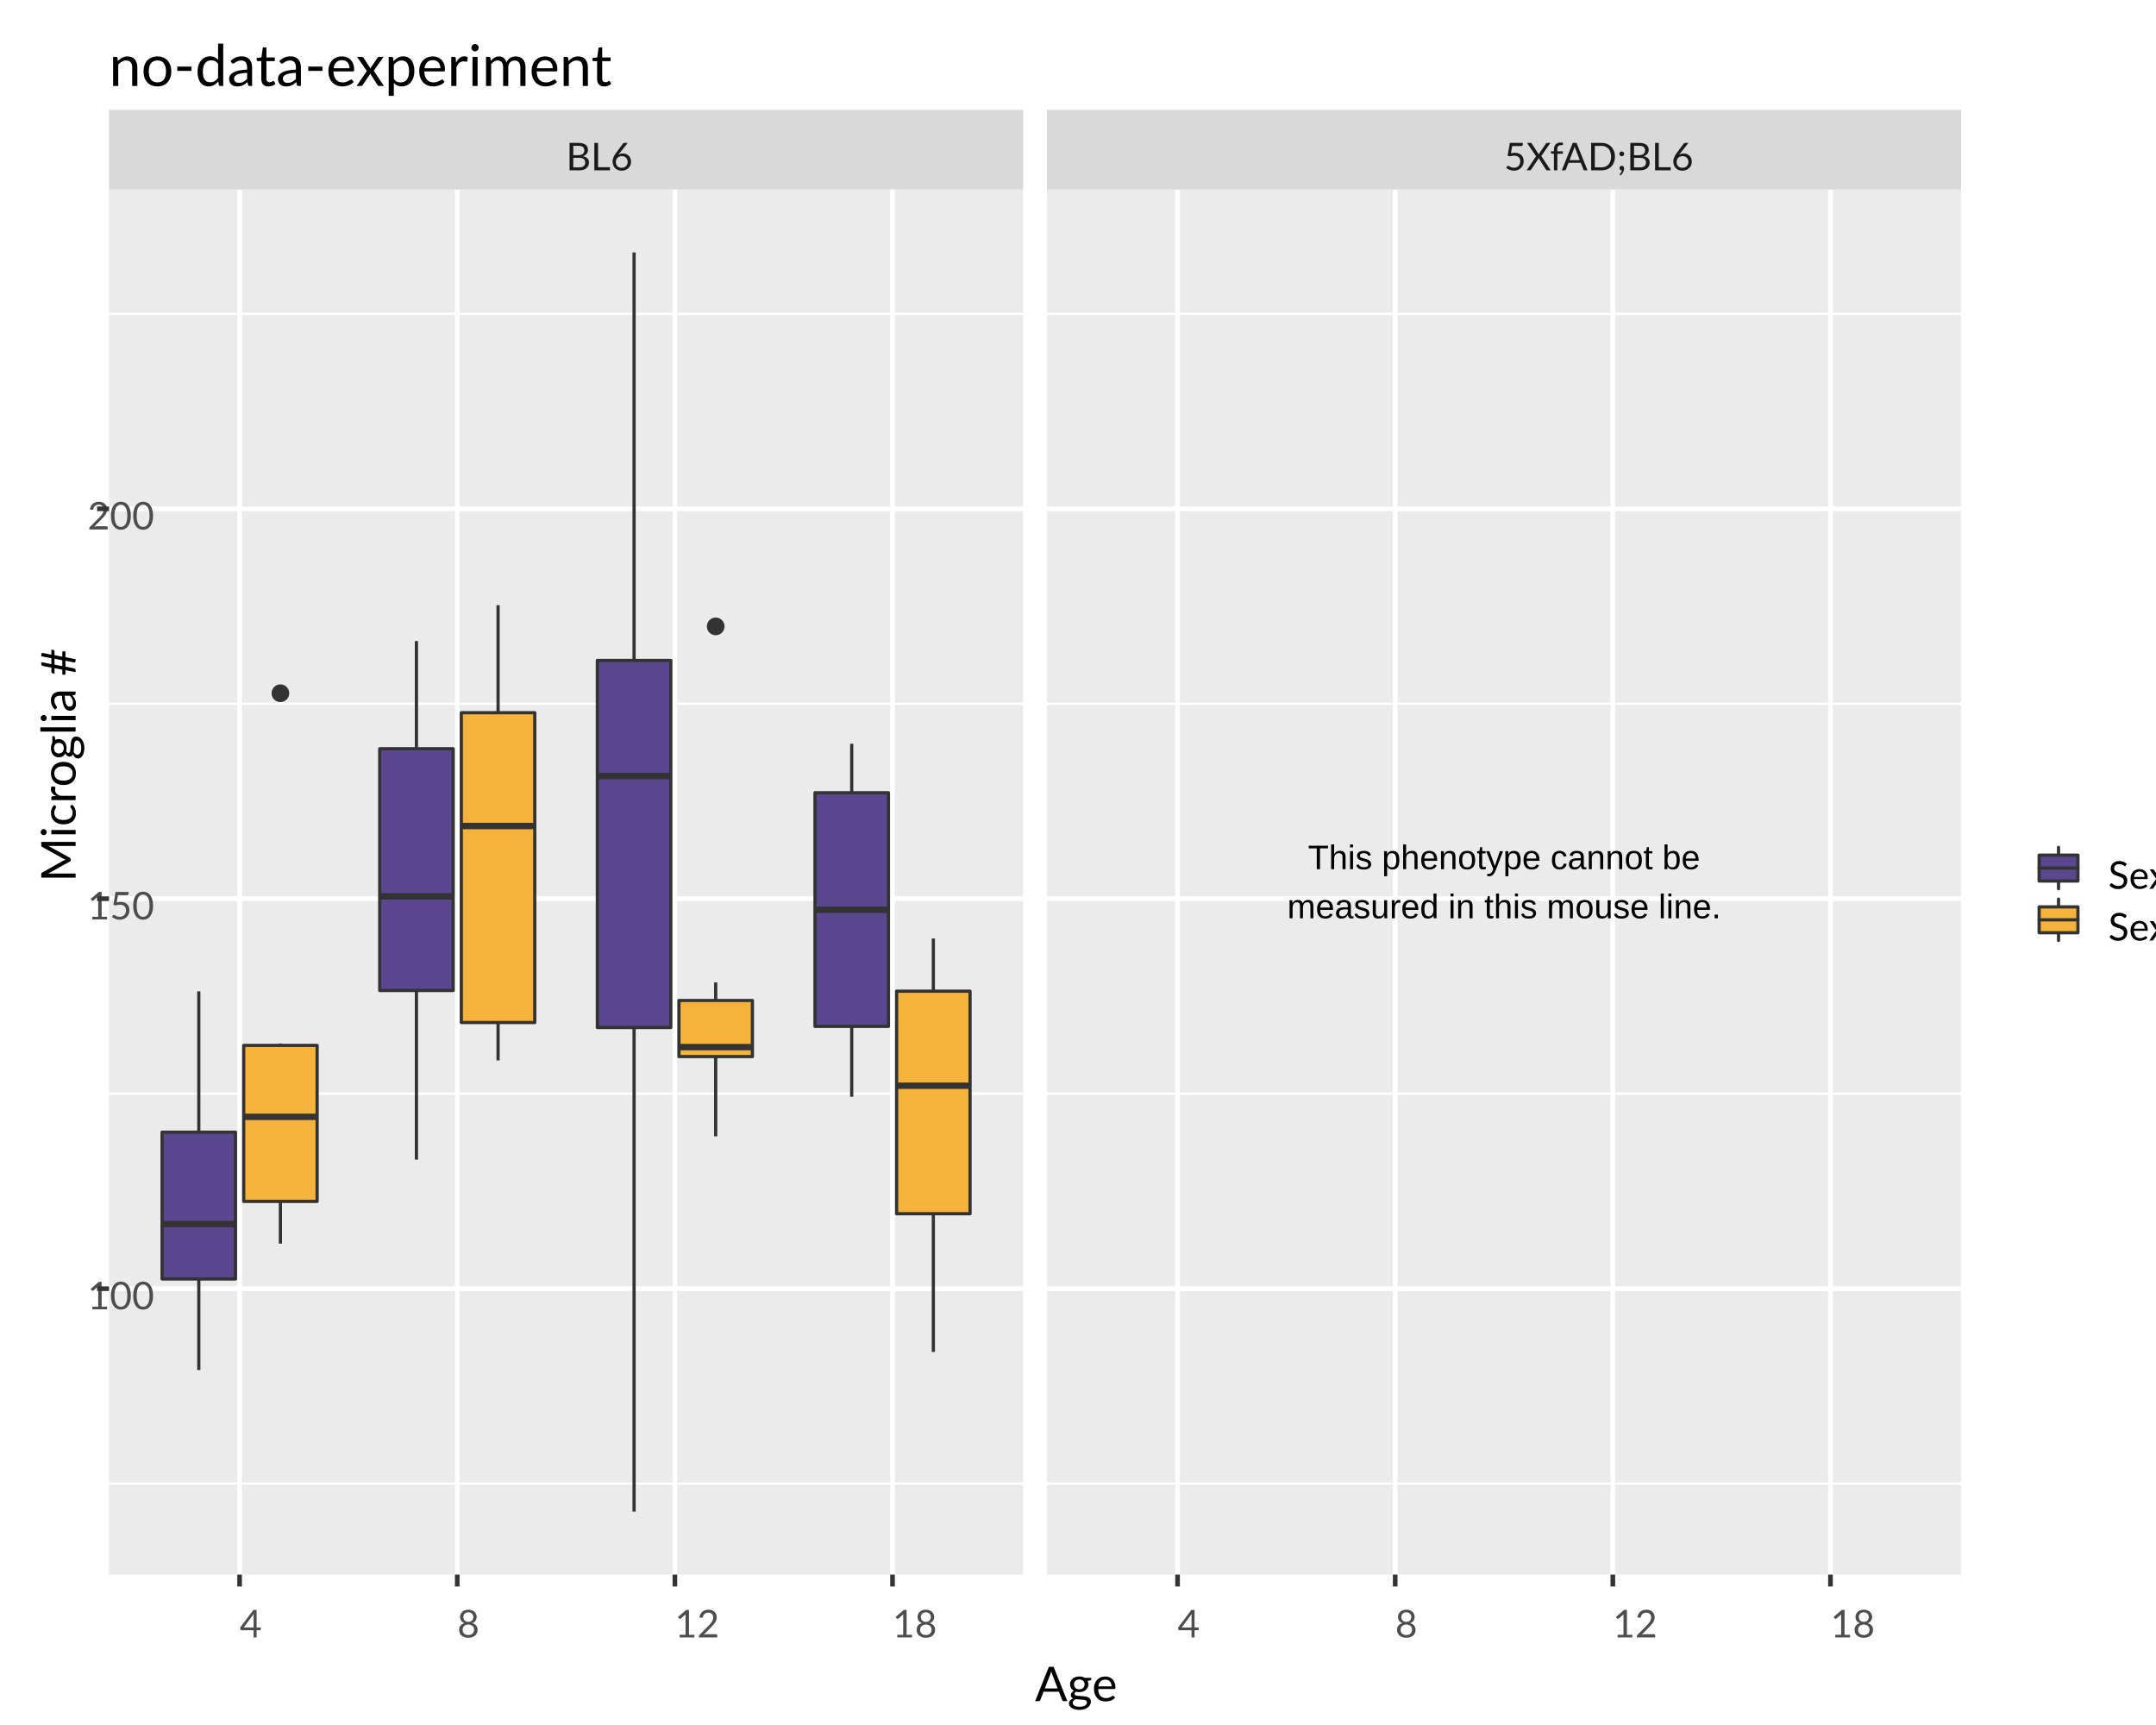
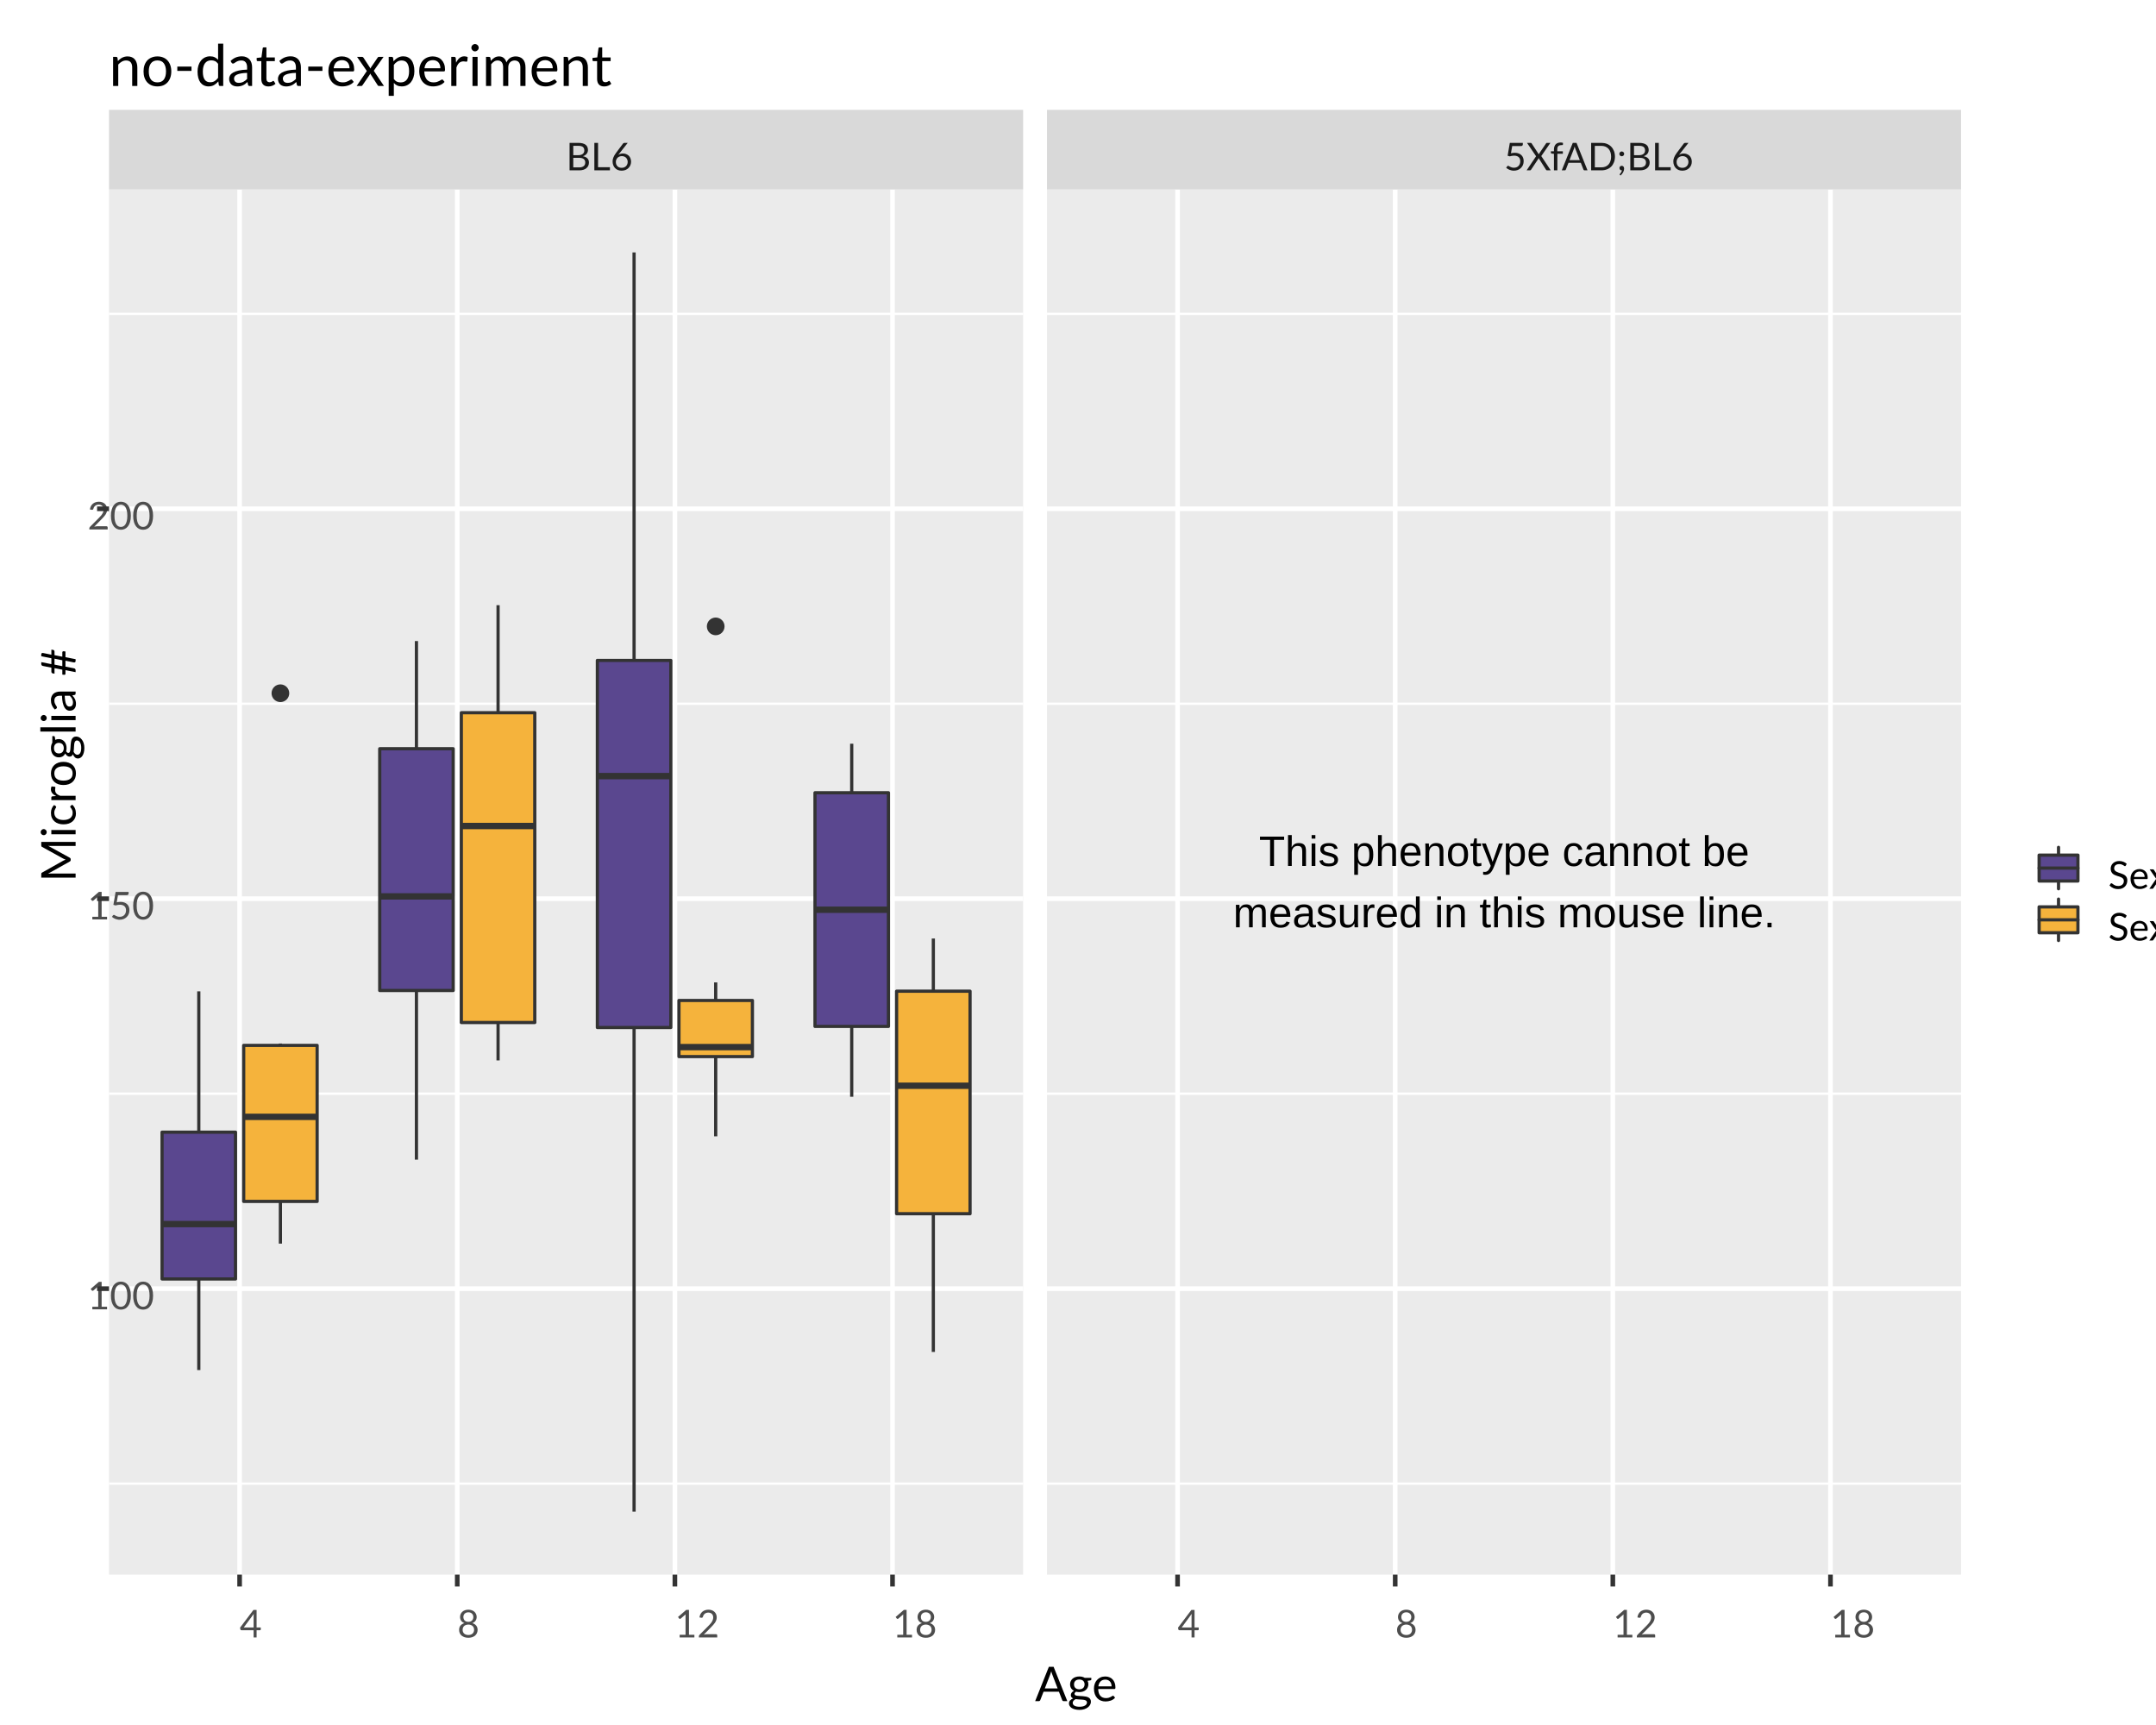
<svg xmlns="http://www.w3.org/2000/svg" viewBox="0 0 720.00 576.00">
  <defs>
    <style type="text/css">
    line, polyline, polygon, path, rect, circle {
      fill: none;
      stroke: #000000;
      stroke-linecap: round;
      stroke-linejoin: round;
      stroke-miterlimit: 10.00;
    }
  </style>
  </defs>
  <rect width="100%" height="100%" style="stroke: none; fill: #FFFFFF;" />
  <rect x="0.00" y="0.00" width="720.00" height="576.00" style="stroke-width: 1.55; stroke: #FFFFFF; fill: #FFFFFF;" />
  <defs>
    <clipPath id="cpMzYuNDF8MzQxLjY3fDUyNS43N3w2My4yNQ==">
      <rect x="36.41" y="63.25" width="305.26" height="462.52" />
    </clipPath>
  </defs>
  <rect x="36.41" y="63.25" width="305.26" height="462.52" style="stroke-width: 1.55; stroke: none; fill: #EBEBEB;" clip-path="url(#cpMzYuNDF8MzQxLjY3fDUyNS43N3w2My4yNQ==)" />
  <polyline points="36.41,495.40 341.67,495.40 " style="stroke-width: 0.78; stroke: #FFFFFF; stroke-linecap: butt;" clip-path="url(#cpMzYuNDF8MzQxLjY3fDUyNS43N3w2My4yNQ==)" />
  <polyline points="36.41,365.20 341.67,365.20 " style="stroke-width: 0.78; stroke: #FFFFFF; stroke-linecap: butt;" clip-path="url(#cpMzYuNDF8MzQxLjY3fDUyNS43N3w2My4yNQ==)" />
  <polyline points="36.41,234.99 341.67,234.99 " style="stroke-width: 0.78; stroke: #FFFFFF; stroke-linecap: butt;" clip-path="url(#cpMzYuNDF8MzQxLjY3fDUyNS43N3w2My4yNQ==)" />
  <polyline points="36.41,104.79 341.67,104.79 " style="stroke-width: 0.78; stroke: #FFFFFF; stroke-linecap: butt;" clip-path="url(#cpMzYuNDF8MzQxLjY3fDUyNS43N3w2My4yNQ==)" />
  <polyline points="36.41,430.30 341.67,430.30 " style="stroke-width: 1.55; stroke: #FFFFFF; stroke-linecap: butt;" clip-path="url(#cpMzYuNDF8MzQxLjY3fDUyNS43N3w2My4yNQ==)" />
  <polyline points="36.41,300.09 341.67,300.09 " style="stroke-width: 1.55; stroke: #FFFFFF; stroke-linecap: butt;" clip-path="url(#cpMzYuNDF8MzQxLjY3fDUyNS43N3w2My4yNQ==)" />
  <polyline points="36.41,169.89 341.67,169.89 " style="stroke-width: 1.55; stroke: #FFFFFF; stroke-linecap: butt;" clip-path="url(#cpMzYuNDF8MzQxLjY3fDUyNS43N3w2My4yNQ==)" />
  <polyline points="80.02,525.77 80.02,63.25 " style="stroke-width: 1.55; stroke: #FFFFFF; stroke-linecap: butt;" clip-path="url(#cpMzYuNDF8MzQxLjY3fDUyNS43N3w2My4yNQ==)" />
  <polyline points="152.70,525.77 152.70,63.25 " style="stroke-width: 1.55; stroke: #FFFFFF; stroke-linecap: butt;" clip-path="url(#cpMzYuNDF8MzQxLjY3fDUyNS43N3w2My4yNQ==)" />
  <polyline points="225.38,525.77 225.38,63.25 " style="stroke-width: 1.55; stroke: #FFFFFF; stroke-linecap: butt;" clip-path="url(#cpMzYuNDF8MzQxLjY3fDUyNS43N3w2My4yNQ==)" />
  <polyline points="298.06,525.77 298.06,63.25 " style="stroke-width: 1.55; stroke: #FFFFFF; stroke-linecap: butt;" clip-path="url(#cpMzYuNDF8MzQxLjY3fDUyNS43N3w2My4yNQ==)" />
  <line x1="66.39" y1="378.04" x2="66.39" y2="331.02" style="stroke-width: 1.07; stroke: #333333; stroke-linecap: butt;" clip-path="url(#cpMzYuNDF8MzQxLjY3fDUyNS43N3w2My4yNQ==)" />
  <line x1="66.39" y1="427.06" x2="66.39" y2="457.48" style="stroke-width: 1.07; stroke: #333333; stroke-linecap: butt;" clip-path="url(#cpMzYuNDF8MzQxLjY3fDUyNS43N3w2My4yNQ==)" />
  <polygon points="54.12,378.04 54.12,427.06 78.65,427.06 78.65,378.04 54.12,378.04 " style="stroke-width: 1.07; stroke: #333333; fill: #5A478F;" clip-path="url(#cpMzYuNDF8MzQxLjY3fDUyNS43N3w2My4yNQ==)" />
  <line x1="54.12" y1="408.74" x2="78.65" y2="408.74" style="stroke-width: 2.13; stroke: #333333; stroke-linecap: butt;" clip-path="url(#cpMzYuNDF8MzQxLjY3fDUyNS43N3w2My4yNQ==)" />
  <circle cx="93.64" cy="231.48" r="1.95pt" style="stroke-width: 0.71; stroke: #333333; fill: #333333;" clip-path="url(#cpMzYuNDF8MzQxLjY3fDUyNS43N3w2My4yNQ==)" />
  <line x1="93.64" y1="349.07" x2="93.64" y2="348.44" style="stroke-width: 1.07; stroke: #333333; stroke-linecap: butt;" clip-path="url(#cpMzYuNDF8MzQxLjY3fDUyNS43N3w2My4yNQ==)" />
  <line x1="93.64" y1="401.17" x2="93.64" y2="415.26" style="stroke-width: 1.07; stroke: #333333; stroke-linecap: butt;" clip-path="url(#cpMzYuNDF8MzQxLjY3fDUyNS43N3w2My4yNQ==)" />
  <polygon points="81.38,349.07 81.38,401.17 105.91,401.17 105.91,349.07 81.38,349.07 " style="stroke-width: 1.07; stroke: #333333; fill: #F5B33C;" clip-path="url(#cpMzYuNDF8MzQxLjY3fDUyNS43N3w2My4yNQ==)" />
  <line x1="81.38" y1="372.94" x2="105.91" y2="372.94" style="stroke-width: 2.13; stroke: #333333; stroke-linecap: butt;" clip-path="url(#cpMzYuNDF8MzQxLjY3fDUyNS43N3w2My4yNQ==)" />
  <line x1="139.07" y1="250.01" x2="139.07" y2="214.07" style="stroke-width: 1.07; stroke: #333333; stroke-linecap: butt;" clip-path="url(#cpMzYuNDF8MzQxLjY3fDUyNS43N3w2My4yNQ==)" />
  <line x1="139.07" y1="330.74" x2="139.07" y2="387.23" style="stroke-width: 1.07; stroke: #333333; stroke-linecap: butt;" clip-path="url(#cpMzYuNDF8MzQxLjY3fDUyNS43N3w2My4yNQ==)" />
  <polygon points="126.81,250.01 126.81,330.74 151.34,330.74 151.34,250.01 126.81,250.01 " style="stroke-width: 1.07; stroke: #333333; fill: #5A478F;" clip-path="url(#cpMzYuNDF8MzQxLjY3fDUyNS43N3w2My4yNQ==)" />
  <line x1="126.81" y1="299.32" x2="151.34" y2="299.32" style="stroke-width: 2.13; stroke: #333333; stroke-linecap: butt;" clip-path="url(#cpMzYuNDF8MzQxLjY3fDUyNS43N3w2My4yNQ==)" />
  <line x1="166.33" y1="237.99" x2="166.33" y2="202.08" style="stroke-width: 1.07; stroke: #333333; stroke-linecap: butt;" clip-path="url(#cpMzYuNDF8MzQxLjY3fDUyNS43N3w2My4yNQ==)" />
  <line x1="166.33" y1="341.43" x2="166.33" y2="354.08" style="stroke-width: 1.07; stroke: #333333; stroke-linecap: butt;" clip-path="url(#cpMzYuNDF8MzQxLjY3fDUyNS43N3w2My4yNQ==)" />
  <polygon points="154.06,237.99 154.06,341.43 178.59,341.43 178.59,237.99 154.06,237.99 " style="stroke-width: 1.07; stroke: #333333; fill: #F5B33C;" clip-path="url(#cpMzYuNDF8MzQxLjY3fDUyNS43N3w2My4yNQ==)" />
  <line x1="154.06" y1="275.81" x2="178.59" y2="275.81" style="stroke-width: 2.13; stroke: #333333; stroke-linecap: butt;" clip-path="url(#cpMzYuNDF8MzQxLjY3fDUyNS43N3w2My4yNQ==)" />
  <line x1="211.75" y1="220.52" x2="211.75" y2="84.28" style="stroke-width: 1.07; stroke: #333333; stroke-linecap: butt;" clip-path="url(#cpMzYuNDF8MzQxLjY3fDUyNS43N3w2My4yNQ==)" />
  <line x1="211.75" y1="343.10" x2="211.75" y2="504.74" style="stroke-width: 1.07; stroke: #333333; stroke-linecap: butt;" clip-path="url(#cpMzYuNDF8MzQxLjY3fDUyNS43N3w2My4yNQ==)" />
  <polygon points="199.49,220.52 199.49,343.10 224.02,343.10 224.02,220.52 199.49,220.52 " style="stroke-width: 1.07; stroke: #333333; fill: #5A478F;" clip-path="url(#cpMzYuNDF8MzQxLjY3fDUyNS43N3w2My4yNQ==)" />
  <line x1="199.49" y1="259.15" x2="224.02" y2="259.15" style="stroke-width: 2.13; stroke: #333333; stroke-linecap: butt;" clip-path="url(#cpMzYuNDF8MzQxLjY3fDUyNS43N3w2My4yNQ==)" />
  <circle cx="239.01" cy="209.16" r="1.95pt" style="stroke-width: 0.71; stroke: #333333; fill: #333333;" clip-path="url(#cpMzYuNDF8MzQxLjY3fDUyNS43N3w2My4yNQ==)" />
  <line x1="239.01" y1="334.07" x2="239.01" y2="328.04" style="stroke-width: 1.07; stroke: #333333; stroke-linecap: butt;" clip-path="url(#cpMzYuNDF8MzQxLjY3fDUyNS43N3w2My4yNQ==)" />
  <line x1="239.01" y1="352.81" x2="239.01" y2="379.43" style="stroke-width: 1.07; stroke: #333333; stroke-linecap: butt;" clip-path="url(#cpMzYuNDF8MzQxLjY3fDUyNS43N3w2My4yNQ==)" />
  <polygon points="226.74,334.07 226.74,352.81 251.27,352.81 251.27,334.07 226.74,334.07 " style="stroke-width: 1.07; stroke: #333333; fill: #F5B33C;" clip-path="url(#cpMzYuNDF8MzQxLjY3fDUyNS43N3w2My4yNQ==)" />
  <line x1="226.74" y1="349.65" x2="251.27" y2="349.65" style="stroke-width: 2.13; stroke: #333333; stroke-linecap: butt;" clip-path="url(#cpMzYuNDF8MzQxLjY3fDUyNS43N3w2My4yNQ==)" />
  <line x1="284.43" y1="264.71" x2="284.43" y2="248.34" style="stroke-width: 1.07; stroke: #333333; stroke-linecap: butt;" clip-path="url(#cpMzYuNDF8MzQxLjY3fDUyNS43N3w2My4yNQ==)" />
  <line x1="284.43" y1="342.73" x2="284.43" y2="366.22" style="stroke-width: 1.07; stroke: #333333; stroke-linecap: butt;" clip-path="url(#cpMzYuNDF8MzQxLjY3fDUyNS43N3w2My4yNQ==)" />
  <polygon points="272.17,264.71 272.17,342.73 296.70,342.73 296.70,264.71 272.17,264.71 " style="stroke-width: 1.07; stroke: #333333; fill: #5A478F;" clip-path="url(#cpMzYuNDF8MzQxLjY3fDUyNS43N3w2My4yNQ==)" />
  <line x1="272.17" y1="303.78" x2="296.70" y2="303.78" style="stroke-width: 2.13; stroke: #333333; stroke-linecap: butt;" clip-path="url(#cpMzYuNDF8MzQxLjY3fDUyNS43N3w2My4yNQ==)" />
  <line x1="311.69" y1="330.97" x2="311.69" y2="313.39" style="stroke-width: 1.07; stroke: #333333; stroke-linecap: butt;" clip-path="url(#cpMzYuNDF8MzQxLjY3fDUyNS43N3w2My4yNQ==)" />
  <line x1="311.69" y1="405.28" x2="311.69" y2="451.43" style="stroke-width: 1.07; stroke: #333333; stroke-linecap: butt;" clip-path="url(#cpMzYuNDF8MzQxLjY3fDUyNS43N3w2My4yNQ==)" />
  <polygon points="299.42,330.97 299.42,405.28 323.95,405.28 323.95,330.97 299.42,330.97 " style="stroke-width: 1.07; stroke: #333333; fill: #F5B33C;" clip-path="url(#cpMzYuNDF8MzQxLjY3fDUyNS43N3w2My4yNQ==)" />
  <line x1="299.42" y1="362.54" x2="323.95" y2="362.54" style="stroke-width: 2.13; stroke: #333333; stroke-linecap: butt;" clip-path="url(#cpMzYuNDF8MzQxLjY3fDUyNS43N3w2My4yNQ==)" />
  <defs>
    <clipPath id="cpMC4wMHw3MjAuMDB8NTc2LjAwfDAuMDA=">
      <rect x="0.00" y="0.00" width="720.00" height="576.00" />
    </clipPath>
  </defs>
  <defs>
    <clipPath id="cpMzQ5LjY0fDY1NC45MHw1MjUuNzd8NjMuMjU=">
      <rect x="349.64" y="63.25" width="305.26" height="462.52" />
    </clipPath>
  </defs>
  <rect x="349.64" y="63.25" width="305.26" height="462.52" style="stroke-width: 1.55; stroke: none; fill: #EBEBEB;" clip-path="url(#cpMzQ5LjY0fDY1NC45MHw1MjUuNzd8NjMuMjU=)" />
  <polyline points="349.64,495.40 654.90,495.40 " style="stroke-width: 0.78; stroke: #FFFFFF; stroke-linecap: butt;" clip-path="url(#cpMzQ5LjY0fDY1NC45MHw1MjUuNzd8NjMuMjU=)" />
  <polyline points="349.64,365.20 654.90,365.20 " style="stroke-width: 0.78; stroke: #FFFFFF; stroke-linecap: butt;" clip-path="url(#cpMzQ5LjY0fDY1NC45MHw1MjUuNzd8NjMuMjU=)" />
  <polyline points="349.64,234.99 654.90,234.99 " style="stroke-width: 0.78; stroke: #FFFFFF; stroke-linecap: butt;" clip-path="url(#cpMzQ5LjY0fDY1NC45MHw1MjUuNzd8NjMuMjU=)" />
  <polyline points="349.64,104.79 654.90,104.79 " style="stroke-width: 0.78; stroke: #FFFFFF; stroke-linecap: butt;" clip-path="url(#cpMzQ5LjY0fDY1NC45MHw1MjUuNzd8NjMuMjU=)" />
  <polyline points="349.64,430.30 654.90,430.30 " style="stroke-width: 1.55; stroke: #FFFFFF; stroke-linecap: butt;" clip-path="url(#cpMzQ5LjY0fDY1NC45MHw1MjUuNzd8NjMuMjU=)" />
  <polyline points="349.64,300.09 654.90,300.09 " style="stroke-width: 1.55; stroke: #FFFFFF; stroke-linecap: butt;" clip-path="url(#cpMzQ5LjY0fDY1NC45MHw1MjUuNzd8NjMuMjU=)" />
  <polyline points="349.64,169.89 654.90,169.89 " style="stroke-width: 1.55; stroke: #FFFFFF; stroke-linecap: butt;" clip-path="url(#cpMzQ5LjY0fDY1NC45MHw1MjUuNzd8NjMuMjU=)" />
  <polyline points="393.25,525.77 393.25,63.25 " style="stroke-width: 1.55; stroke: #FFFFFF; stroke-linecap: butt;" clip-path="url(#cpMzQ5LjY0fDY1NC45MHw1MjUuNzd8NjMuMjU=)" />
  <polyline points="465.93,525.77 465.93,63.25 " style="stroke-width: 1.55; stroke: #FFFFFF; stroke-linecap: butt;" clip-path="url(#cpMzQ5LjY0fDY1NC45MHw1MjUuNzd8NjMuMjU=)" />
  <polyline points="538.61,525.77 538.61,63.25 " style="stroke-width: 1.55; stroke: #FFFFFF; stroke-linecap: butt;" clip-path="url(#cpMzQ5LjY0fDY1NC45MHw1MjUuNzd8NjMuMjU=)" />
  <polyline points="611.29,525.77 611.29,63.25 " style="stroke-width: 1.55; stroke: #FFFFFF; stroke-linecap: butt;" clip-path="url(#cpMzQ5LjY0fDY1NC45MHw1MjUuNzd8NjMuMjU=)" />
  <g clip-path="url(#cpMzQ5LjY0fDY1NC45MHw1MjUuNzd8NjMuMjU=)">
-     <text x="436.81" y="290.23" style="font-size: 11.38px; font-family: Liberation Sans;" textLength="130.92px" lengthAdjust="spacingAndGlyphs">This phenotype cannot be</text>
+     <text x="420.46" y="289.16" style="font-size: 14.23px; font-family: Liberation Sans;" textLength="163.62px" lengthAdjust="spacingAndGlyphs">This phenotype cannot be</text>
  </g>
  <g clip-path="url(#cpMzQ5LjY0fDY1NC45MHw1MjUuNzd8NjMuMjU=)">
-     <text x="429.88" y="306.62" style="font-size: 11.38px; font-family: Liberation Sans;" textLength="144.78px" lengthAdjust="spacingAndGlyphs">measured in this mouse line.</text>
+     <text x="411.78" y="309.64" style="font-size: 14.23px; font-family: Liberation Sans;" textLength="180.97px" lengthAdjust="spacingAndGlyphs">measured in this mouse line.</text>
  </g>
  <defs>
    <clipPath id="cpMC4wMHw3MjAuMDB8NTc2LjAwfDAuMDA=">
      <rect x="0.00" y="0.00" width="720.00" height="576.00" />
    </clipPath>
  </defs>
  <defs>
    <clipPath id="cpMzYuNDF8MzQxLjY3fDYzLjI1fDM2LjY4">
      <rect x="36.41" y="36.68" width="305.26" height="26.58" />
    </clipPath>
  </defs>
  <rect x="36.41" y="36.68" width="305.26" height="26.58" style="stroke-width: 1.55; stroke: none; fill: #D9D9D9;" clip-path="url(#cpMzYuNDF8MzQxLjY3fDYzLjI1fDM2LjY4)" />
  <g clip-path="url(#cpMzYuNDF8MzQxLjY3fDYzLjI1fDM2LjY4)">
    <text x="189.04" y="56.88" style="font-size: 12.80px; fill: #1A1A1A; font-family: Lato;" textLength="0.00px" lengthAdjust="spacingAndGlyphs">BL6</text>
  </g>
  <defs>
    <clipPath id="cpMC4wMHw3MjAuMDB8NTc2LjAwfDAuMDA=">
      <rect x="0.00" y="0.00" width="720.00" height="576.00" />
    </clipPath>
  </defs>
  <defs>
    <clipPath id="cpMzQ5LjY0fDY1NC45MHw2My4yNXwzNi42OA==">
      <rect x="349.64" y="36.68" width="305.26" height="26.58" />
    </clipPath>
  </defs>
  <rect x="349.64" y="36.68" width="305.26" height="26.58" style="stroke-width: 1.55; stroke: none; fill: #D9D9D9;" clip-path="url(#cpMzQ5LjY0fDY1NC45MHw2My4yNXwzNi42OA==)" />
  <g clip-path="url(#cpMzQ5LjY0fDY1NC45MHw2My4yNXwzNi42OA==)">
    <text x="502.27" y="56.88" style="font-size: 12.80px; fill: #1A1A1A; font-family: Lato;" textLength="0.00px" lengthAdjust="spacingAndGlyphs">5XfAD;BL6</text>
  </g>
  <defs>
    <clipPath id="cpMC4wMHw3MjAuMDB8NTc2LjAwfDAuMDA=">
      <rect x="0.00" y="0.00" width="720.00" height="576.00" />
    </clipPath>
  </defs>
  <polyline points="80.02,529.75 80.02,525.77 " style="stroke-width: 1.55; stroke: #333333; stroke-linecap: butt;" clip-path="url(#cpMC4wMHw3MjAuMDB8NTc2LjAwfDAuMDA=)" />
  <polyline points="152.70,529.75 152.70,525.77 " style="stroke-width: 1.55; stroke: #333333; stroke-linecap: butt;" clip-path="url(#cpMC4wMHw3MjAuMDB8NTc2LjAwfDAuMDA=)" />
  <polyline points="225.38,529.75 225.38,525.77 " style="stroke-width: 1.55; stroke: #333333; stroke-linecap: butt;" clip-path="url(#cpMC4wMHw3MjAuMDB8NTc2LjAwfDAuMDA=)" />
  <polyline points="298.06,529.75 298.06,525.77 " style="stroke-width: 1.55; stroke: #333333; stroke-linecap: butt;" clip-path="url(#cpMC4wMHw3MjAuMDB8NTc2LjAwfDAuMDA=)" />
  <g clip-path="url(#cpMC4wMHw3MjAuMDB8NTc2LjAwfDAuMDA=)">
    <text x="80.02" y="546.76" style="font-size: 12.80px; fill: #4D4D4D; font-family: Lato;" textLength="0.00px" lengthAdjust="spacingAndGlyphs">4</text>
  </g>
  <g clip-path="url(#cpMC4wMHw3MjAuMDB8NTc2LjAwfDAuMDA=)">
    <text x="152.70" y="546.76" style="font-size: 12.80px; fill: #4D4D4D; font-family: Lato;" textLength="0.00px" lengthAdjust="spacingAndGlyphs">8</text>
  </g>
  <g clip-path="url(#cpMC4wMHw3MjAuMDB8NTc2LjAwfDAuMDA=)">
    <text x="225.38" y="546.76" style="font-size: 12.80px; fill: #4D4D4D; font-family: Lato;" textLength="0.00px" lengthAdjust="spacingAndGlyphs">12</text>
  </g>
  <g clip-path="url(#cpMC4wMHw3MjAuMDB8NTc2LjAwfDAuMDA=)">
    <text x="298.06" y="546.76" style="font-size: 12.80px; fill: #4D4D4D; font-family: Lato;" textLength="0.00px" lengthAdjust="spacingAndGlyphs">18</text>
  </g>
  <polyline points="393.25,529.75 393.25,525.77 " style="stroke-width: 1.55; stroke: #333333; stroke-linecap: butt;" clip-path="url(#cpMC4wMHw3MjAuMDB8NTc2LjAwfDAuMDA=)" />
  <polyline points="465.93,529.75 465.93,525.77 " style="stroke-width: 1.55; stroke: #333333; stroke-linecap: butt;" clip-path="url(#cpMC4wMHw3MjAuMDB8NTc2LjAwfDAuMDA=)" />
  <polyline points="538.61,529.75 538.61,525.77 " style="stroke-width: 1.55; stroke: #333333; stroke-linecap: butt;" clip-path="url(#cpMC4wMHw3MjAuMDB8NTc2LjAwfDAuMDA=)" />
  <polyline points="611.29,529.75 611.29,525.77 " style="stroke-width: 1.55; stroke: #333333; stroke-linecap: butt;" clip-path="url(#cpMC4wMHw3MjAuMDB8NTc2LjAwfDAuMDA=)" />
  <g clip-path="url(#cpMC4wMHw3MjAuMDB8NTc2LjAwfDAuMDA=)">
    <text x="393.25" y="546.76" style="font-size: 12.80px; fill: #4D4D4D; font-family: Lato;" textLength="0.00px" lengthAdjust="spacingAndGlyphs">4</text>
  </g>
  <g clip-path="url(#cpMC4wMHw3MjAuMDB8NTc2LjAwfDAuMDA=)">
    <text x="465.93" y="546.76" style="font-size: 12.80px; fill: #4D4D4D; font-family: Lato;" textLength="0.00px" lengthAdjust="spacingAndGlyphs">8</text>
  </g>
  <g clip-path="url(#cpMC4wMHw3MjAuMDB8NTc2LjAwfDAuMDA=)">
    <text x="538.61" y="546.76" style="font-size: 12.80px; fill: #4D4D4D; font-family: Lato;" textLength="0.00px" lengthAdjust="spacingAndGlyphs">12</text>
  </g>
  <g clip-path="url(#cpMC4wMHw3MjAuMDB8NTc2LjAwfDAuMDA=)">
    <text x="611.29" y="546.76" style="font-size: 12.80px; fill: #4D4D4D; font-family: Lato;" textLength="0.00px" lengthAdjust="spacingAndGlyphs">18</text>
  </g>
  <g clip-path="url(#cpMC4wMHw3MjAuMDB8NTc2LjAwfDAuMDA=)">
    <text x="29.24" y="437.21" style="font-size: 12.80px; fill: #4D4D4D; font-family: Lato;" textLength="0.00px" lengthAdjust="spacingAndGlyphs">100</text>
  </g>
  <g clip-path="url(#cpMC4wMHw3MjAuMDB8NTc2LjAwfDAuMDA=)">
    <text x="29.24" y="307.01" style="font-size: 12.80px; fill: #4D4D4D; font-family: Lato;" textLength="0.00px" lengthAdjust="spacingAndGlyphs">150</text>
  </g>
  <g clip-path="url(#cpMC4wMHw3MjAuMDB8NTc2LjAwfDAuMDA=)">
    <text x="29.24" y="176.80" style="font-size: 12.80px; fill: #4D4D4D; font-family: Lato;" textLength="0.00px" lengthAdjust="spacingAndGlyphs">200</text>
  </g>
  <polyline points="32.42,430.30 36.41,430.30 " style="stroke-width: 1.55; stroke: #333333; stroke-linecap: butt;" clip-path="url(#cpMC4wMHw3MjAuMDB8NTc2LjAwfDAuMDA=)" />
  <polyline points="32.42,300.09 36.41,300.09 " style="stroke-width: 1.55; stroke: #333333; stroke-linecap: butt;" clip-path="url(#cpMC4wMHw3MjAuMDB8NTc2LjAwfDAuMDA=)" />
  <polyline points="32.42,169.89 36.41,169.89 " style="stroke-width: 1.55; stroke: #333333; stroke-linecap: butt;" clip-path="url(#cpMC4wMHw3MjAuMDB8NTc2LjAwfDAuMDA=)" />
  <g clip-path="url(#cpMC4wMHw3MjAuMDB8NTc2LjAwfDAuMDA=)">
    <text x="345.65" y="568.03" style="font-size: 16.00px; font-family: Lato;" textLength="0.00px" lengthAdjust="spacingAndGlyphs">Age</text>
  </g>
  <g clip-path="url(#cpMC4wMHw3MjAuMDB8NTc2LjAwfDAuMDA=)">
    <text transform="translate(25.25,294.51) rotate(-90)" style="font-size: 16.00px; font-family: Lato;" textLength="0.00px" lengthAdjust="spacingAndGlyphs">Microglia #</text>
  </g>
  <rect x="670.84" y="265.27" width="41.19" height="58.47" style="stroke-width: 1.55; stroke: none; fill: #FFFFFF;" clip-path="url(#cpMC4wMHw3MjAuMDB8NTc2LjAwfDAuMDA=)" />
  <polyline points="687.45,296.77 687.45,294.18 " style="stroke-width: 1.07; stroke: #333333;" clip-path="url(#cpMC4wMHw3MjAuMDB8NTc2LjAwfDAuMDA=)" />
  <polyline points="687.45,285.54 687.45,282.94 " style="stroke-width: 1.07; stroke: #333333;" clip-path="url(#cpMC4wMHw3MjAuMDB8NTc2LjAwfDAuMDA=)" />
  <rect x="680.97" y="285.54" width="12.96" height="8.64" style="stroke-width: 1.07; stroke: #333333; fill: #5A478F;" clip-path="url(#cpMC4wMHw3MjAuMDB8NTc2LjAwfDAuMDA=)" />
  <polyline points="680.97,289.86 693.93,289.86 " style="stroke-width: 1.07; stroke: #333333;" clip-path="url(#cpMC4wMHw3MjAuMDB8NTc2LjAwfDAuMDA=)" />
  <polyline points="687.45,314.05 687.45,311.46 " style="stroke-width: 1.07; stroke: #333333;" clip-path="url(#cpMC4wMHw3MjAuMDB8NTc2LjAwfDAuMDA=)" />
  <polyline points="687.45,302.82 687.45,300.22 " style="stroke-width: 1.07; stroke: #333333;" clip-path="url(#cpMC4wMHw3MjAuMDB8NTc2LjAwfDAuMDA=)" />
  <rect x="680.97" y="302.82" width="12.96" height="8.64" style="stroke-width: 1.07; stroke: #333333; fill: #F5B33C;" clip-path="url(#cpMC4wMHw3MjAuMDB8NTc2LjAwfDAuMDA=)" />
  <polyline points="680.97,307.14 693.93,307.14 " style="stroke-width: 1.07; stroke: #333333;" clip-path="url(#cpMC4wMHw3MjAuMDB8NTc2LjAwfDAuMDA=)" />
  <g clip-path="url(#cpMC4wMHw3MjAuMDB8NTc2LjAwfDAuMDA=)">
    <text x="704.06" y="296.77" style="font-size: 12.80px; font-family: Lato;" textLength="0.00px" lengthAdjust="spacingAndGlyphs">Sex: Female</text>
  </g>
  <g clip-path="url(#cpMC4wMHw3MjAuMDB8NTc2LjAwfDAuMDA=)">
    <text x="704.06" y="314.05" style="font-size: 12.80px; font-family: Lato;" textLength="0.00px" lengthAdjust="spacingAndGlyphs">Sex: Male</text>
  </g>
  <g clip-path="url(#cpMC4wMHw3MjAuMDB8NTc2LjAwfDAuMDA=)">
    <text x="36.41" y="28.71" style="font-size: 19.20px; font-family: Lato;" textLength="0.00px" lengthAdjust="spacingAndGlyphs">no-data-experiment</text>
  </g>
</svg>
